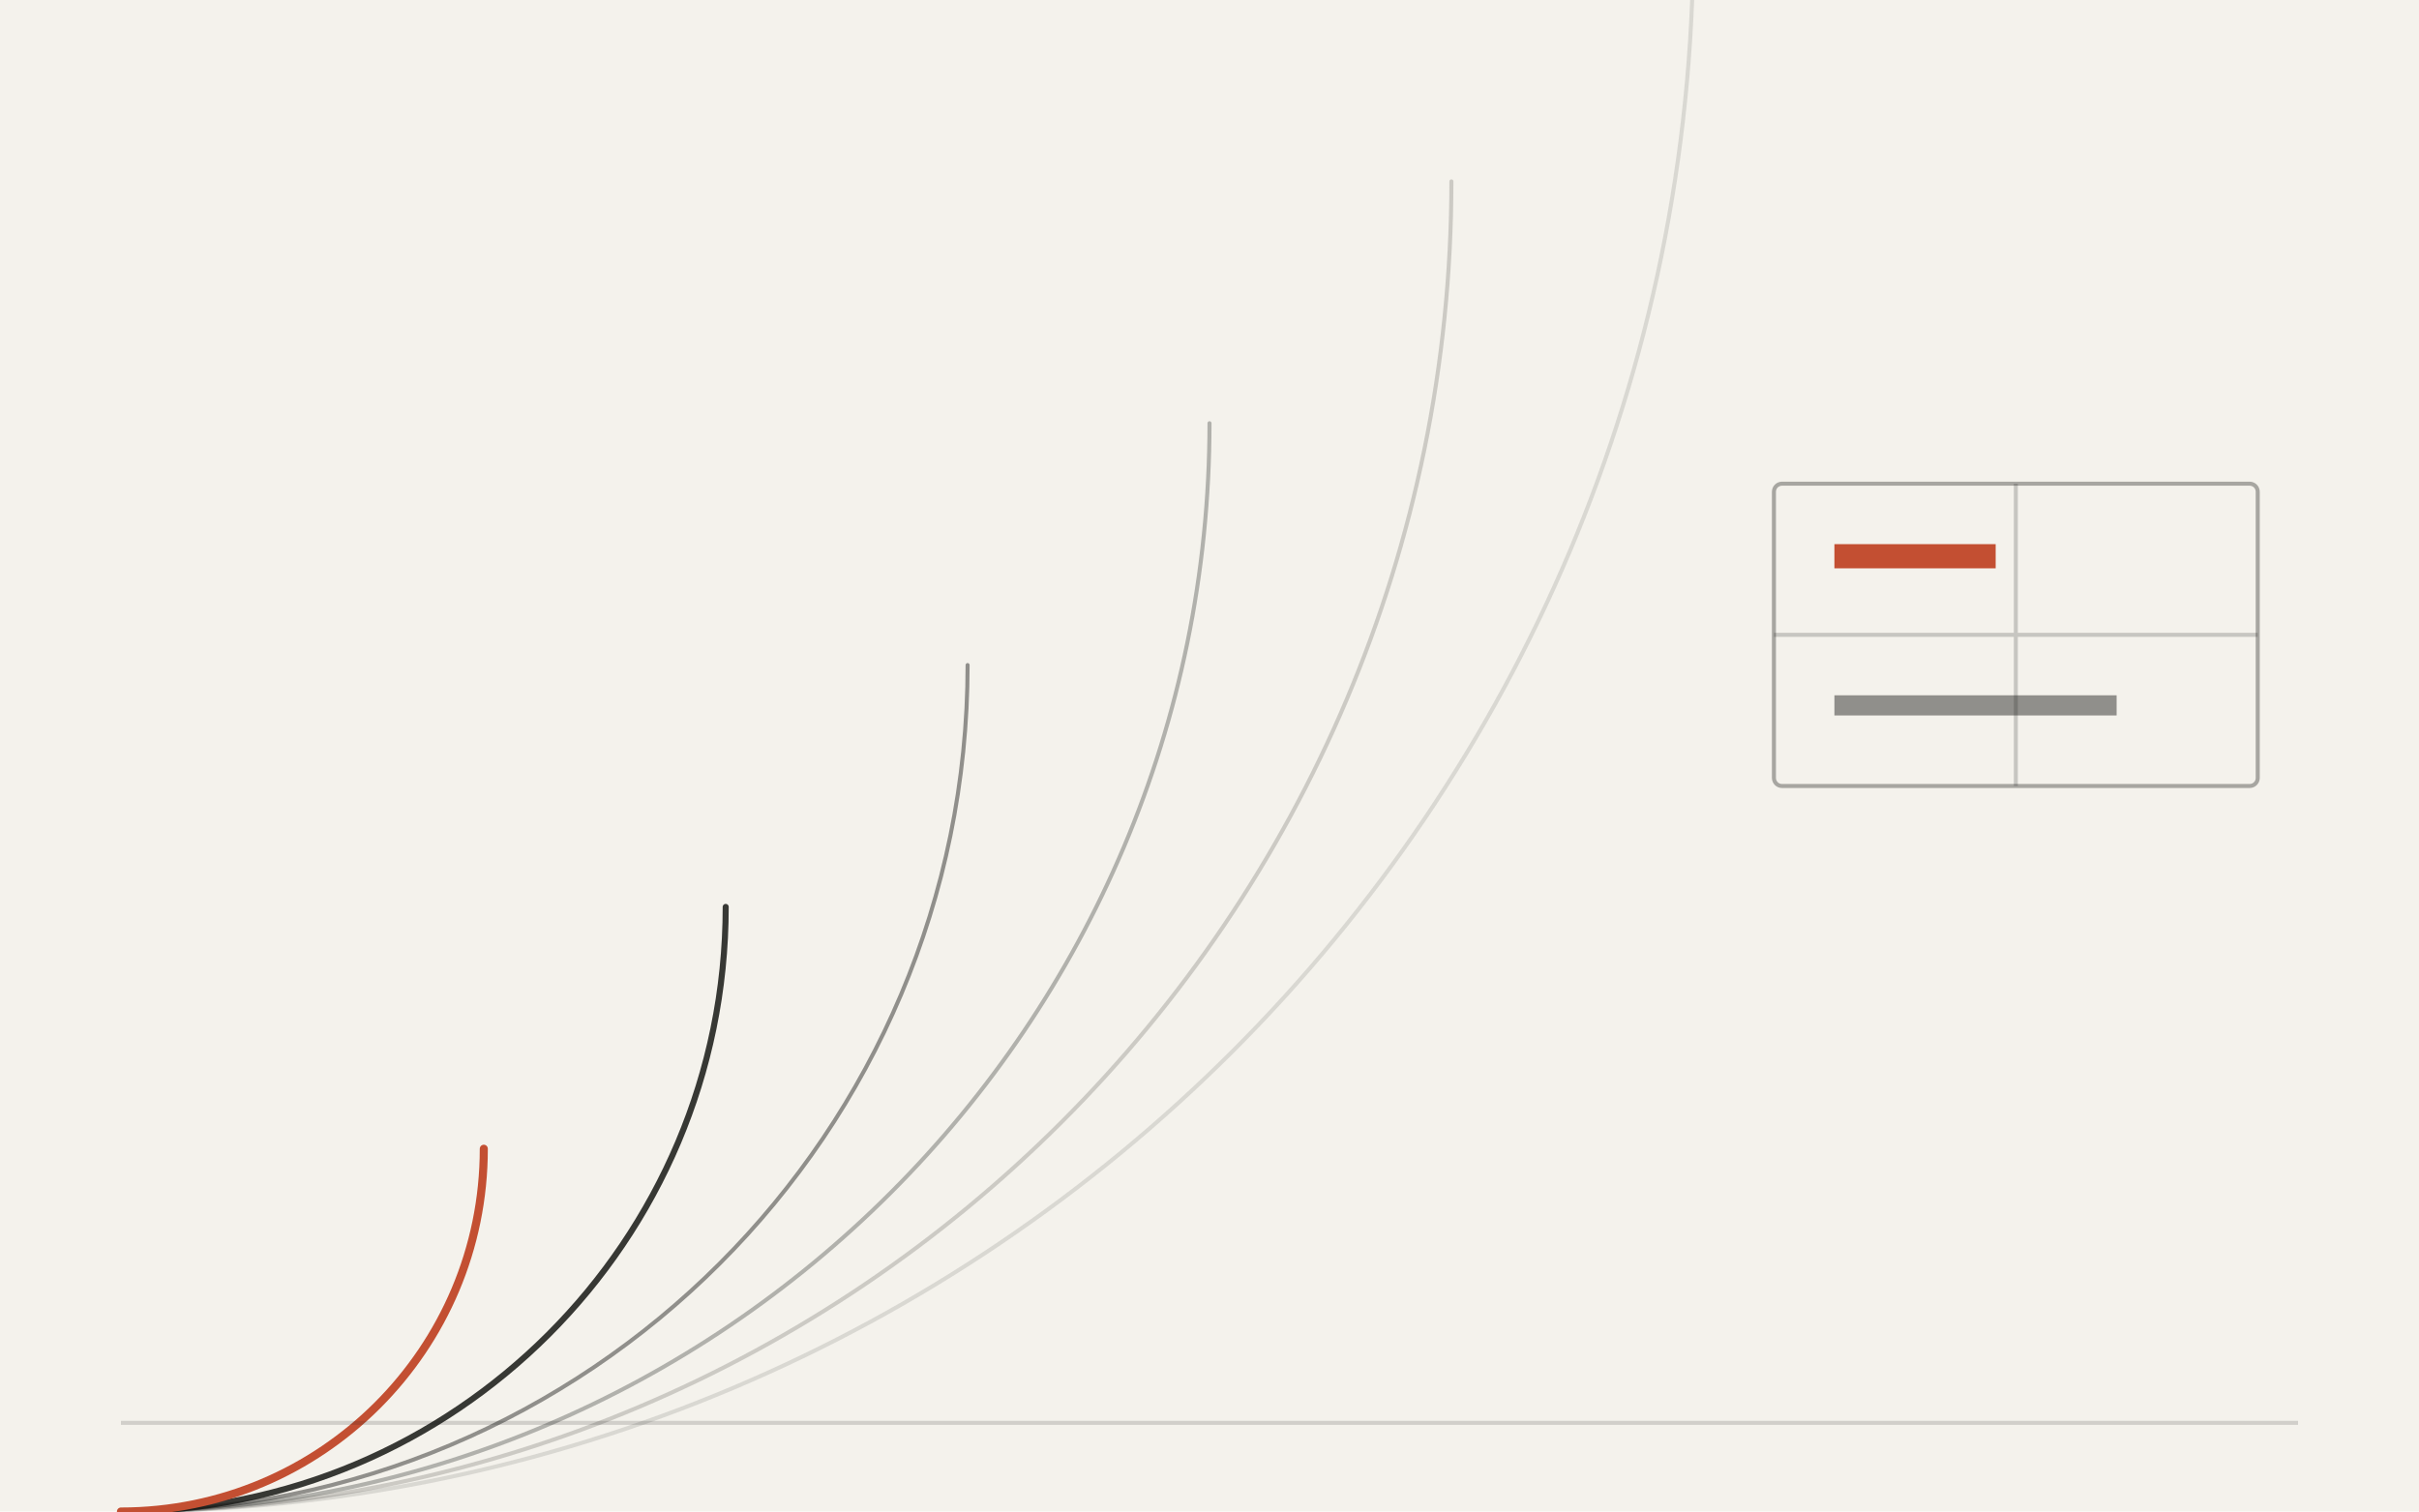
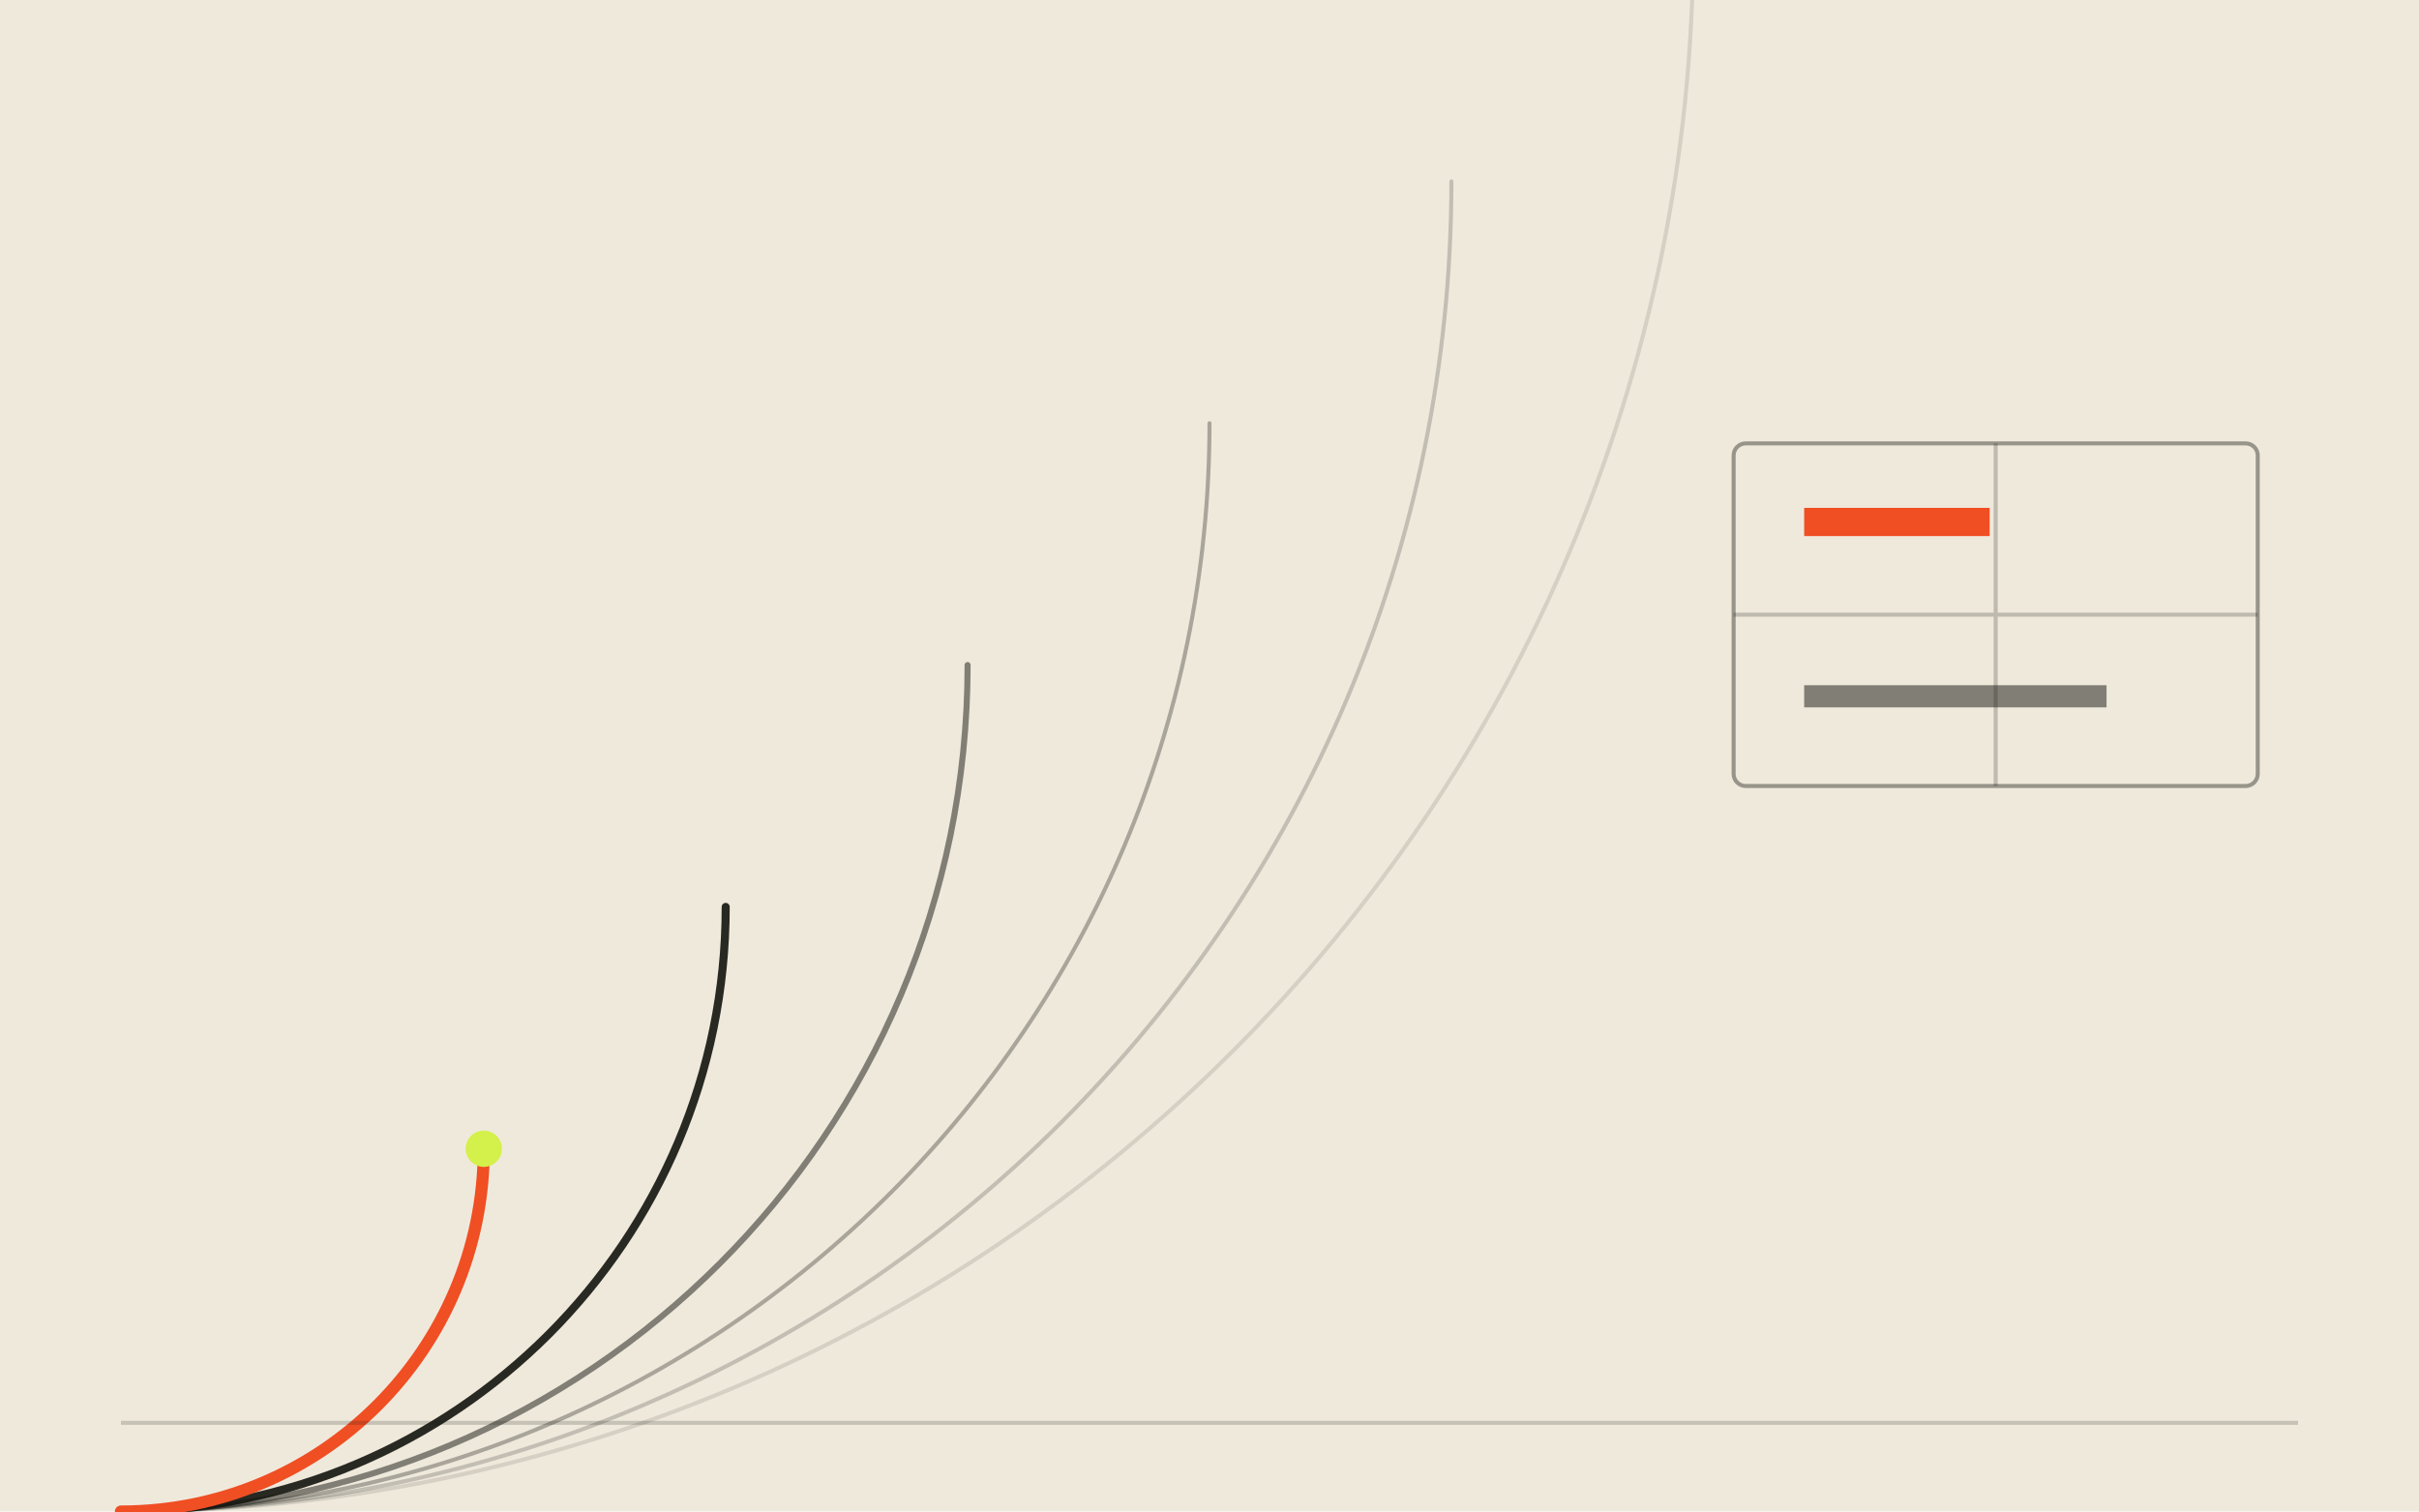
- <svg xmlns="http://www.w3.org/2000/svg" viewBox="0 0 1200 750" role="img" aria-label="Abstract placeholder cover graphic">
-   <rect width="1200" height="750" fill="#F4F2EC" />
-   <g fill="none" stroke="#171815" stroke-linecap="round">
-     <path d="M60 750a300 300 0 0 0 300-300" stroke-opacity="0.85" stroke-width="3" />
-     <path d="M60 750a420 420 0 0 0 420-420" stroke-opacity="0.45" stroke-width="2" />
-     <path d="M60 750a540 540 0 0 0 540-540" stroke-opacity="0.3" stroke-width="2" />
-     <path d="M60 750a660 660 0 0 0 660-660" stroke-opacity="0.18" stroke-width="2" />
+ <svg xmlns="http://www.w3.org/2000/svg" viewBox="0 0 1200 750" role="img" aria-label="Abstract placeholder plate, contour arcs on bone">
+   <rect width="1200" height="750" fill="#EFE9DC" />
+   <g fill="none" stroke="#15140F" stroke-linecap="round">
+     <path d="M60 750a300 300 0 0 0 300-300" stroke-opacity="0.9" stroke-width="4" />
+     <path d="M60 750a420 420 0 0 0 420-420" stroke-opacity="0.5" stroke-width="3" />
+     <path d="M60 750a540 540 0 0 0 540-540" stroke-opacity="0.32" stroke-width="2" />
+     <path d="M60 750a660 660 0 0 0 660-660" stroke-opacity="0.2" stroke-width="2" />
    <path d="M60 750a780 780 0 0 0 780-780" stroke-opacity="0.12" stroke-width="2" />
  </g>
-   <path d="M60 750a180 180 0 0 0 180-180" fill="none" stroke="#C34F32" stroke-width="4" stroke-linecap="round" />
-   <rect x="880" y="240" width="240" height="150" rx="4" fill="none" stroke="#171815" stroke-opacity="0.35" stroke-width="2" />
-   <path d="M880 315h240M1000 240v150" stroke="#171815" stroke-opacity="0.2" stroke-width="2" />
-   <rect x="910" y="270" width="80" height="12" fill="#C34F32" />
-   <rect x="910" y="345" width="140" height="10" fill="#171815" fill-opacity="0.45" />
-   <path d="M60 706h1080" stroke="#171815" stroke-opacity="0.16" stroke-width="2" />
+   <path d="M60 750a180 180 0 0 0 180-180" fill="none" stroke="#F04E23" stroke-width="6" stroke-linecap="round" />
+   <circle cx="240" cy="570" r="9" fill="#D4F04A" />
+   <rect x="860" y="220" width="260" height="170" rx="6" fill="none" stroke="#15140F" stroke-opacity="0.4" stroke-width="2" />
+   <path d="M860 305h260M990 220v170" stroke="#15140F" stroke-opacity="0.22" stroke-width="2" />
+   <rect x="895" y="252" width="92" height="14" fill="#F04E23" />
+   <rect x="895" y="340" width="150" height="11" fill="#15140F" fill-opacity="0.5" />
+   <path d="M60 706h1080" stroke="#15140F" stroke-opacity="0.18" stroke-width="2" />
</svg>
